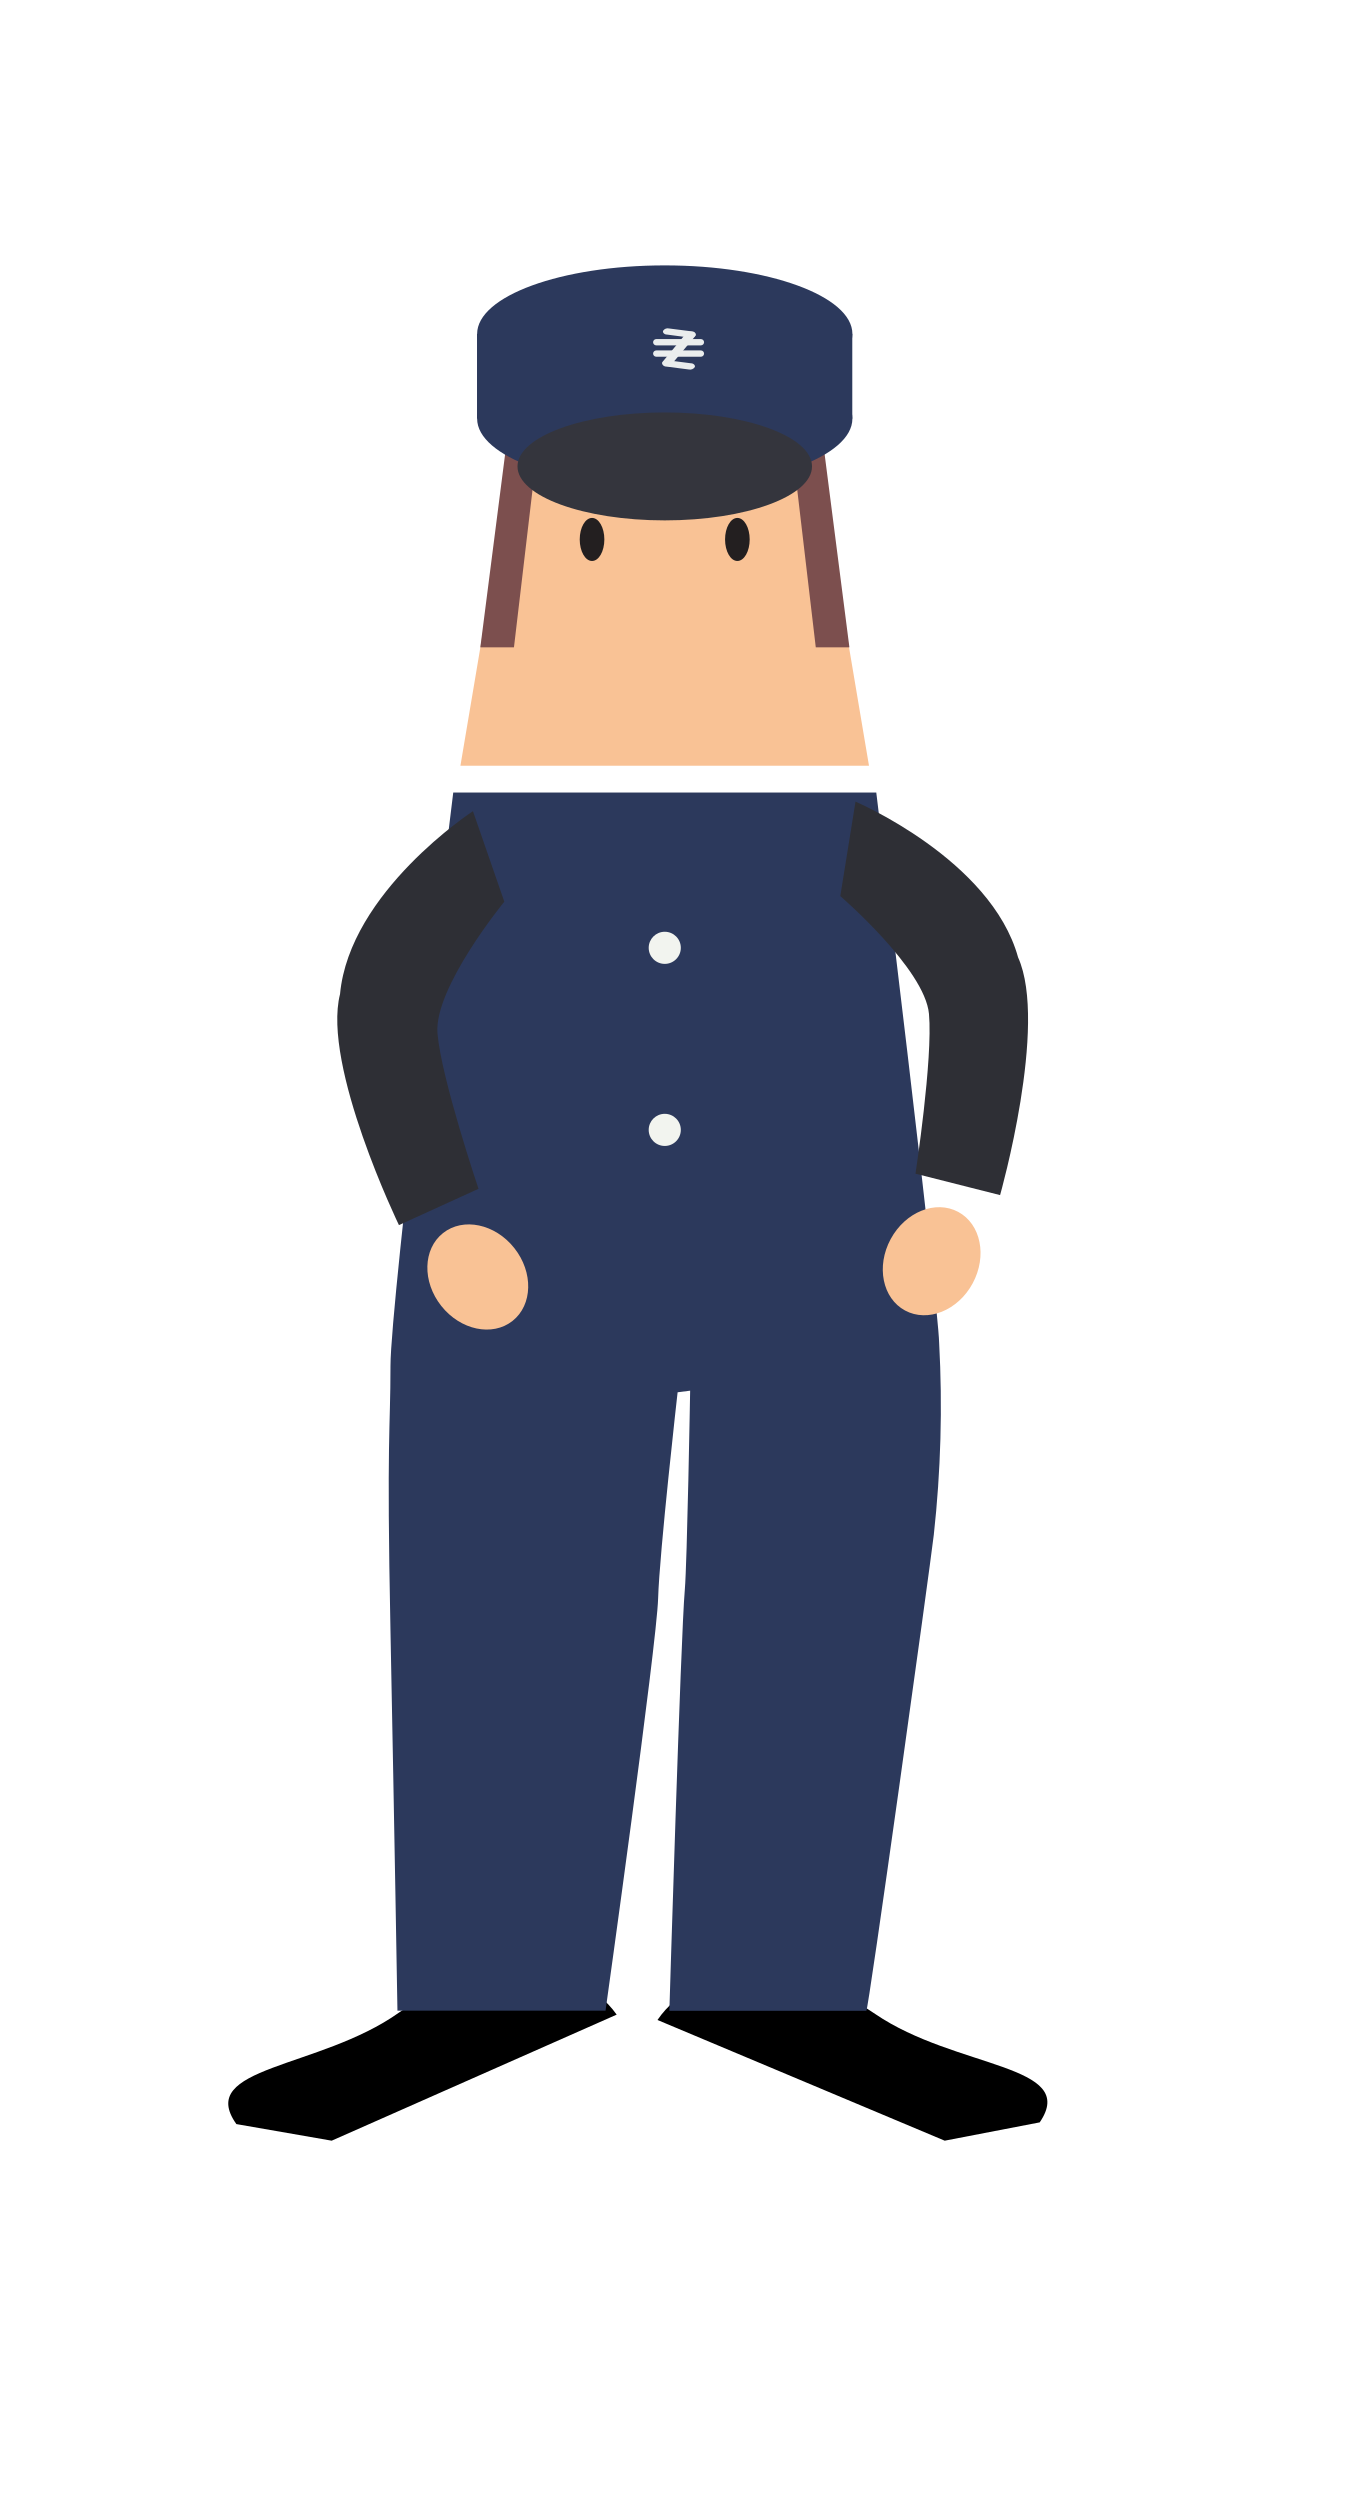
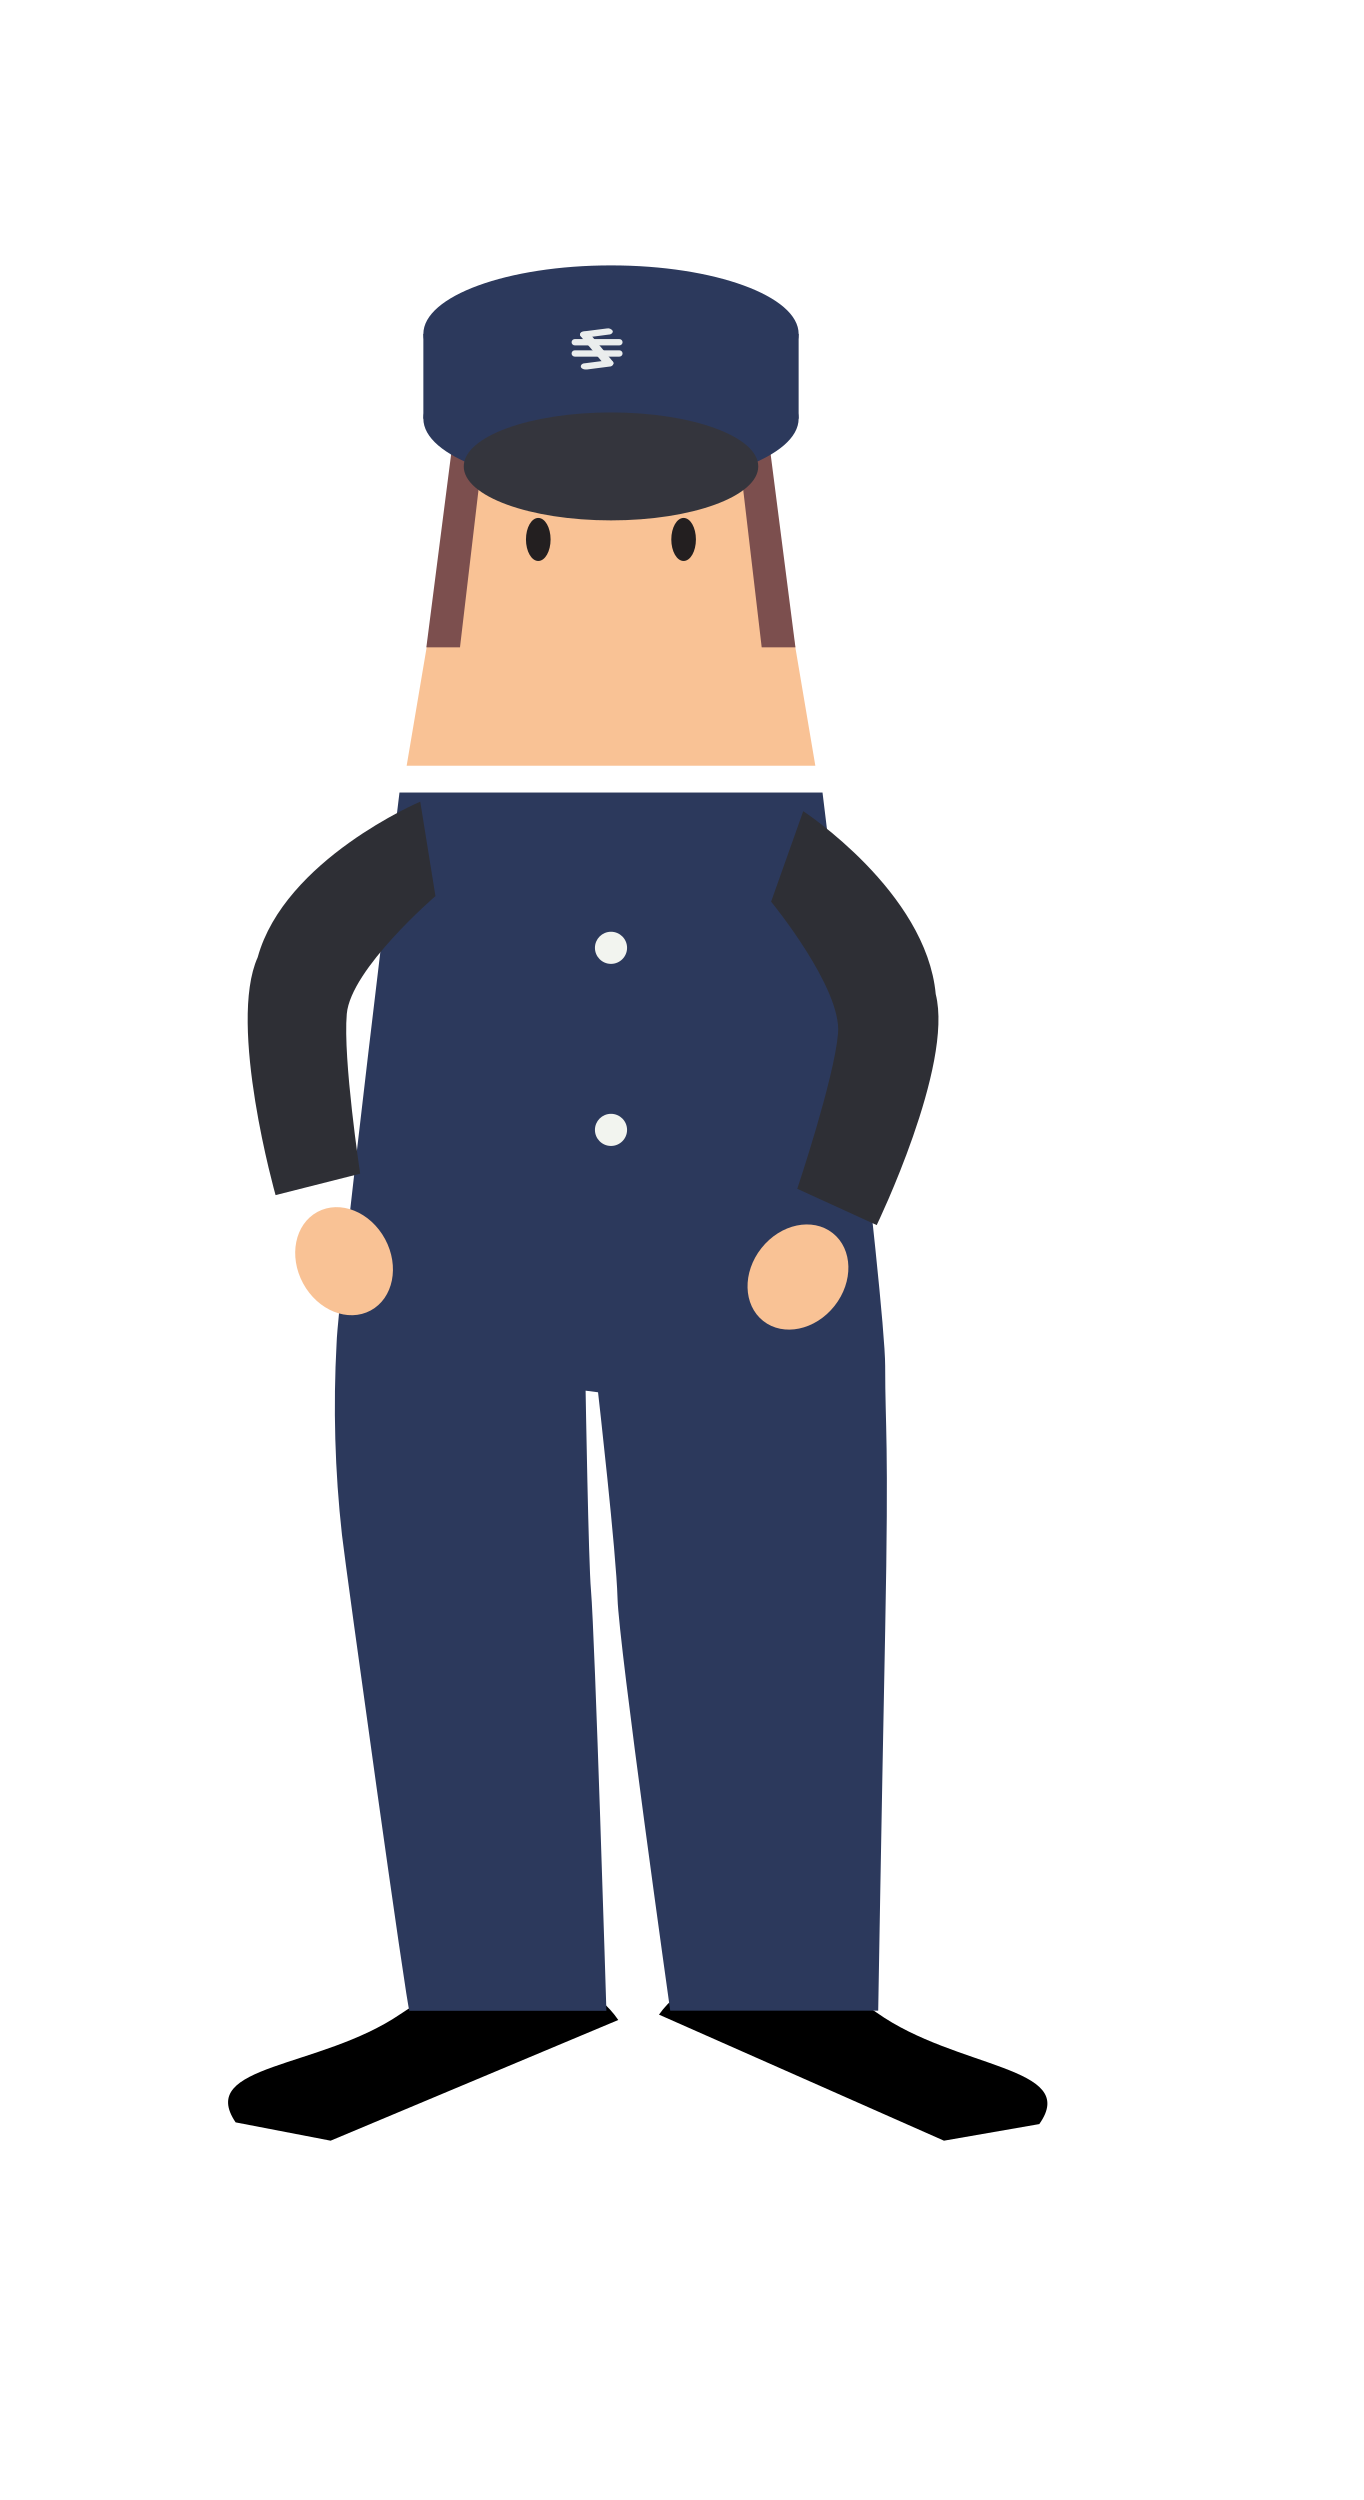
<svg xmlns="http://www.w3.org/2000/svg" viewBox="0 0 127.33 233.43">
  <defs>
    <style>.cls-1{fill:#f9c295;}.cls-2{fill:#7c4f4e;}.cls-3{fill:#2c395c;}.cls-4{fill:#eaeded;}.cls-5{fill:#231f20;}.cls-6{fill:#34353d;}.cls-7{fill:#2e2f35;}.cls-8{fill:#f2f4ef;}</style>
  </defs>
  <g id="Layer_2" data-name="Layer 2">
-     <polygon class="cls-1" points="81.14 71.5 42.99 71.5 48.25 40.29 75.88 40.29 81.14 71.5" />
-     <polyline class="cls-2" points="44.85 60.44 47.99 60.44 50.13 42.28 47.18 42.28" />
-     <polyline class="cls-2" points="79.31 60.44 76.17 60.44 74 42 76.98 42.28" />
-     <ellipse class="cls-3" cx="62.07" cy="39.09" rx="17.52" ry="6.4" />
-     <ellipse class="cls-3" cx="62.07" cy="31.18" rx="17.52" ry="6.4" />
-     <rect class="cls-3" x="44.54" y="31.18" width="35.04" height="7.91" />
-     <rect class="cls-4" x="60.98" y="31.66" width="4.76" height="0.59" rx="0.3" />
-     <rect class="cls-4" x="60.98" y="32.72" width="4.76" height="0.59" rx="0.3" />
-     <path class="cls-4" d="M64.39,31.52l-2.11-.28c-.26,0-.42-.19-.37-.35h0a.51.51,0,0,1,.56-.22l2.12.27c.25,0,.41.19.36.35h0C64.9,31.45,64.65,31.55,64.39,31.52Z" />
-     <path class="cls-4" d="M64.32,34.5l-2.1-.27c-.25,0-.42-.19-.36-.35h0c0-.16.3-.26.55-.23l2.1.27c.25,0,.42.19.37.35h0A.53.53,0,0,1,64.32,34.5Z" />
-     <path class="cls-4" d="M61.88,33.77l2.18-2.64A.64.64,0,0,1,64.7,31h0c.23.08.32.25.2.4L62.72,34a.64.64,0,0,1-.63.13h0C61.86,34.09,61.76,33.91,61.88,33.77Z" />
-     <ellipse class="cls-5" cx="55.28" cy="50.37" rx="1.15" ry="2.01" />
-     <ellipse class="cls-5" cx="68.85" cy="50.37" rx="1.15" ry="2.01" />
-     <ellipse class="cls-6" cx="62.07" cy="43.55" rx="13.75" ry="5.04" />
-     <path d="M57.58,188.11c-3.81-5.37-12.92-5.45-20.34-.18s-19,5-15.17,10.4l8.9,1.55Z" />
-     <path d="M61.39,188.61c3.71-5.44,12.81-5.69,20.33-.56s19.07,4.68,15.36,10.12l-8.87,1.71Z" />
-     <path class="cls-3" d="M63.27,130s-1.7,15-1.82,19.25-4.91,38.49-4.91,38.49H37.11s-.28-16.83-.65-35.44c-.37-18.3,0-18.7,0-24.76S42.32,74,42.32,74h39.5s5.77,47.44,5.87,51.39a109.22,109.22,0,0,1-.5,17.92c-.38,3.25-6.16,44.84-6.3,44.44H62.5s1.06-35,1.44-39.28c.22-2.5.5-18.62.5-18.62Z" />
-     <path class="cls-7" d="M44.16,75.74l2.93,8.45s-6.6,8.06-6.24,12.3S44.68,111,44.68,111l-7.43,3.39s-7.2-14.89-5.5-21.57C32.63,83.27,44.16,75.74,44.16,75.74Z" />
-     <ellipse class="cls-1" cx="44.61" cy="119.24" rx="4.35" ry="5.23" transform="translate(-64.38 53.44) rotate(-38.37)" />
-     <path class="cls-7" d="M79.88,74.85l-1.42,8.82s7.9,6.8,8.28,11-1.26,14.92-1.26,14.92l7.9,2s4.51-15.92,1.68-22.2C92.54,80.25,79.88,74.85,79.88,74.85Z" />
-     <ellipse class="cls-1" cx="86.99" cy="117.76" rx="5.23" ry="4.35" transform="translate(-57.96 138.35) rotate(-61.63)" />
-     <circle class="cls-8" cx="62.07" cy="105.5" r="1.5" />
-     <circle class="cls-8" cx="62.07" cy="88.5" r="1.5" />
+     <polygon class="cls-1" points="37.97 71.5 76.13 71.5 70.86 40.29 43.24 40.29 37.97 71.5" />
+     <polyline class="cls-2" points="74.27 60.44 71.12 60.44 68.99 42.28 71.94 42.28" />
+     <polyline class="cls-2" points="39.81 60.44 42.95 60.44 45.12 42 42.14 42.28" />
+     <ellipse class="cls-3" cx="57.05" cy="39.09" rx="17.52" ry="6.4" />
+     <ellipse class="cls-3" cx="57.05" cy="31.18" rx="17.52" ry="6.4" />
+     <rect class="cls-3" x="39.53" y="31.18" width="35.04" height="7.91" />
+     <rect class="cls-4" x="53.37" y="31.66" width="4.76" height="0.59" rx="0.3" transform="translate(111.5 63.91) rotate(-180)" />
+     <rect class="cls-4" x="53.37" y="32.72" width="4.76" height="0.59" rx="0.3" transform="translate(111.5 66.02) rotate(-180)" />
+     <path class="cls-4" d="M54.72,31.52l2.12-.28c.25,0,.42-.19.37-.35h0a.53.53,0,0,0-.56-.22l-2.12.27c-.25,0-.42.19-.36.35h0C54.22,31.45,54.47,31.55,54.72,31.52Z" />
+     <path class="cls-4" d="M54.8,34.5l2.1-.27c.25,0,.41-.19.36-.35h0c0-.16-.3-.26-.56-.23l-2.09.27c-.26,0-.42.19-.37.35h0C54.29,34.43,54.54,34.53,54.8,34.5Z" />
+     <path class="cls-4" d="M57.23,33.77l-2.18-2.64a.62.62,0,0,0-.63-.13h0c-.23.08-.32.25-.2.4L56.4,34a.64.64,0,0,0,.63.13h0C57.26,34.09,57.35,33.91,57.23,33.77Z" />
+     <ellipse class="cls-5" cx="63.83" cy="50.37" rx="1.15" ry="2.01" />
+     <ellipse class="cls-5" cx="50.26" cy="50.37" rx="1.15" ry="2.01" />
+     <ellipse class="cls-6" cx="57.05" cy="43.55" rx="13.75" ry="5.04" />
+     <path d="M61.53,188.11c3.82-5.37,12.92-5.45,20.34-.18s19,5,15.17,10.4l-8.9,1.55Z" />
+     <path d="M57.73,188.61c-3.71-5.44-12.82-5.69-20.33-.56S18.32,192.73,22,198.17l8.87,1.71Z" />
+     <path class="cls-3" d="M55.84,130s1.71,15,1.82,19.25,4.92,38.49,4.92,38.49H82s.28-16.83.65-35.44c.36-18.3,0-18.7,0-24.76S76.8,74,76.8,74H37.3s-5.77,47.44-5.87,51.39a108.12,108.12,0,0,0,.5,17.92c.37,3.25,6.15,44.84,6.3,44.44H56.62s-1.07-35-1.44-39.28c-.23-2.5-.5-18.62-.5-18.62Z" />
+     <path class="cls-7" d="M75,75.74,72,84.19s6.61,8.06,6.25,12.3S74.44,111,74.44,111l7.42,3.39s7.2-14.89,5.51-21.57C86.49,83.27,75,75.74,75,75.74Z" />
+     <ellipse class="cls-1" cx="74.51" cy="119.24" rx="5.23" ry="4.35" transform="translate(-65.23 103.64) rotate(-51.63)" />
+     <path class="cls-7" d="M39.24,74.85l1.42,8.82s-7.91,6.8-8.28,11,1.25,14.92,1.25,14.92l-7.9,2s-4.5-15.92-1.67-22.2C26.57,80.25,39.24,74.85,39.24,74.85Z" />
+     <ellipse class="cls-1" cx="32.13" cy="117.76" rx="4.35" ry="5.23" transform="translate(-52.1 29.41) rotate(-28.37)" />
+     <circle class="cls-8" cx="57.05" cy="105.5" r="1.5" />
+     <circle class="cls-8" cx="57.05" cy="88.5" r="1.5" />
  </g>
</svg>
